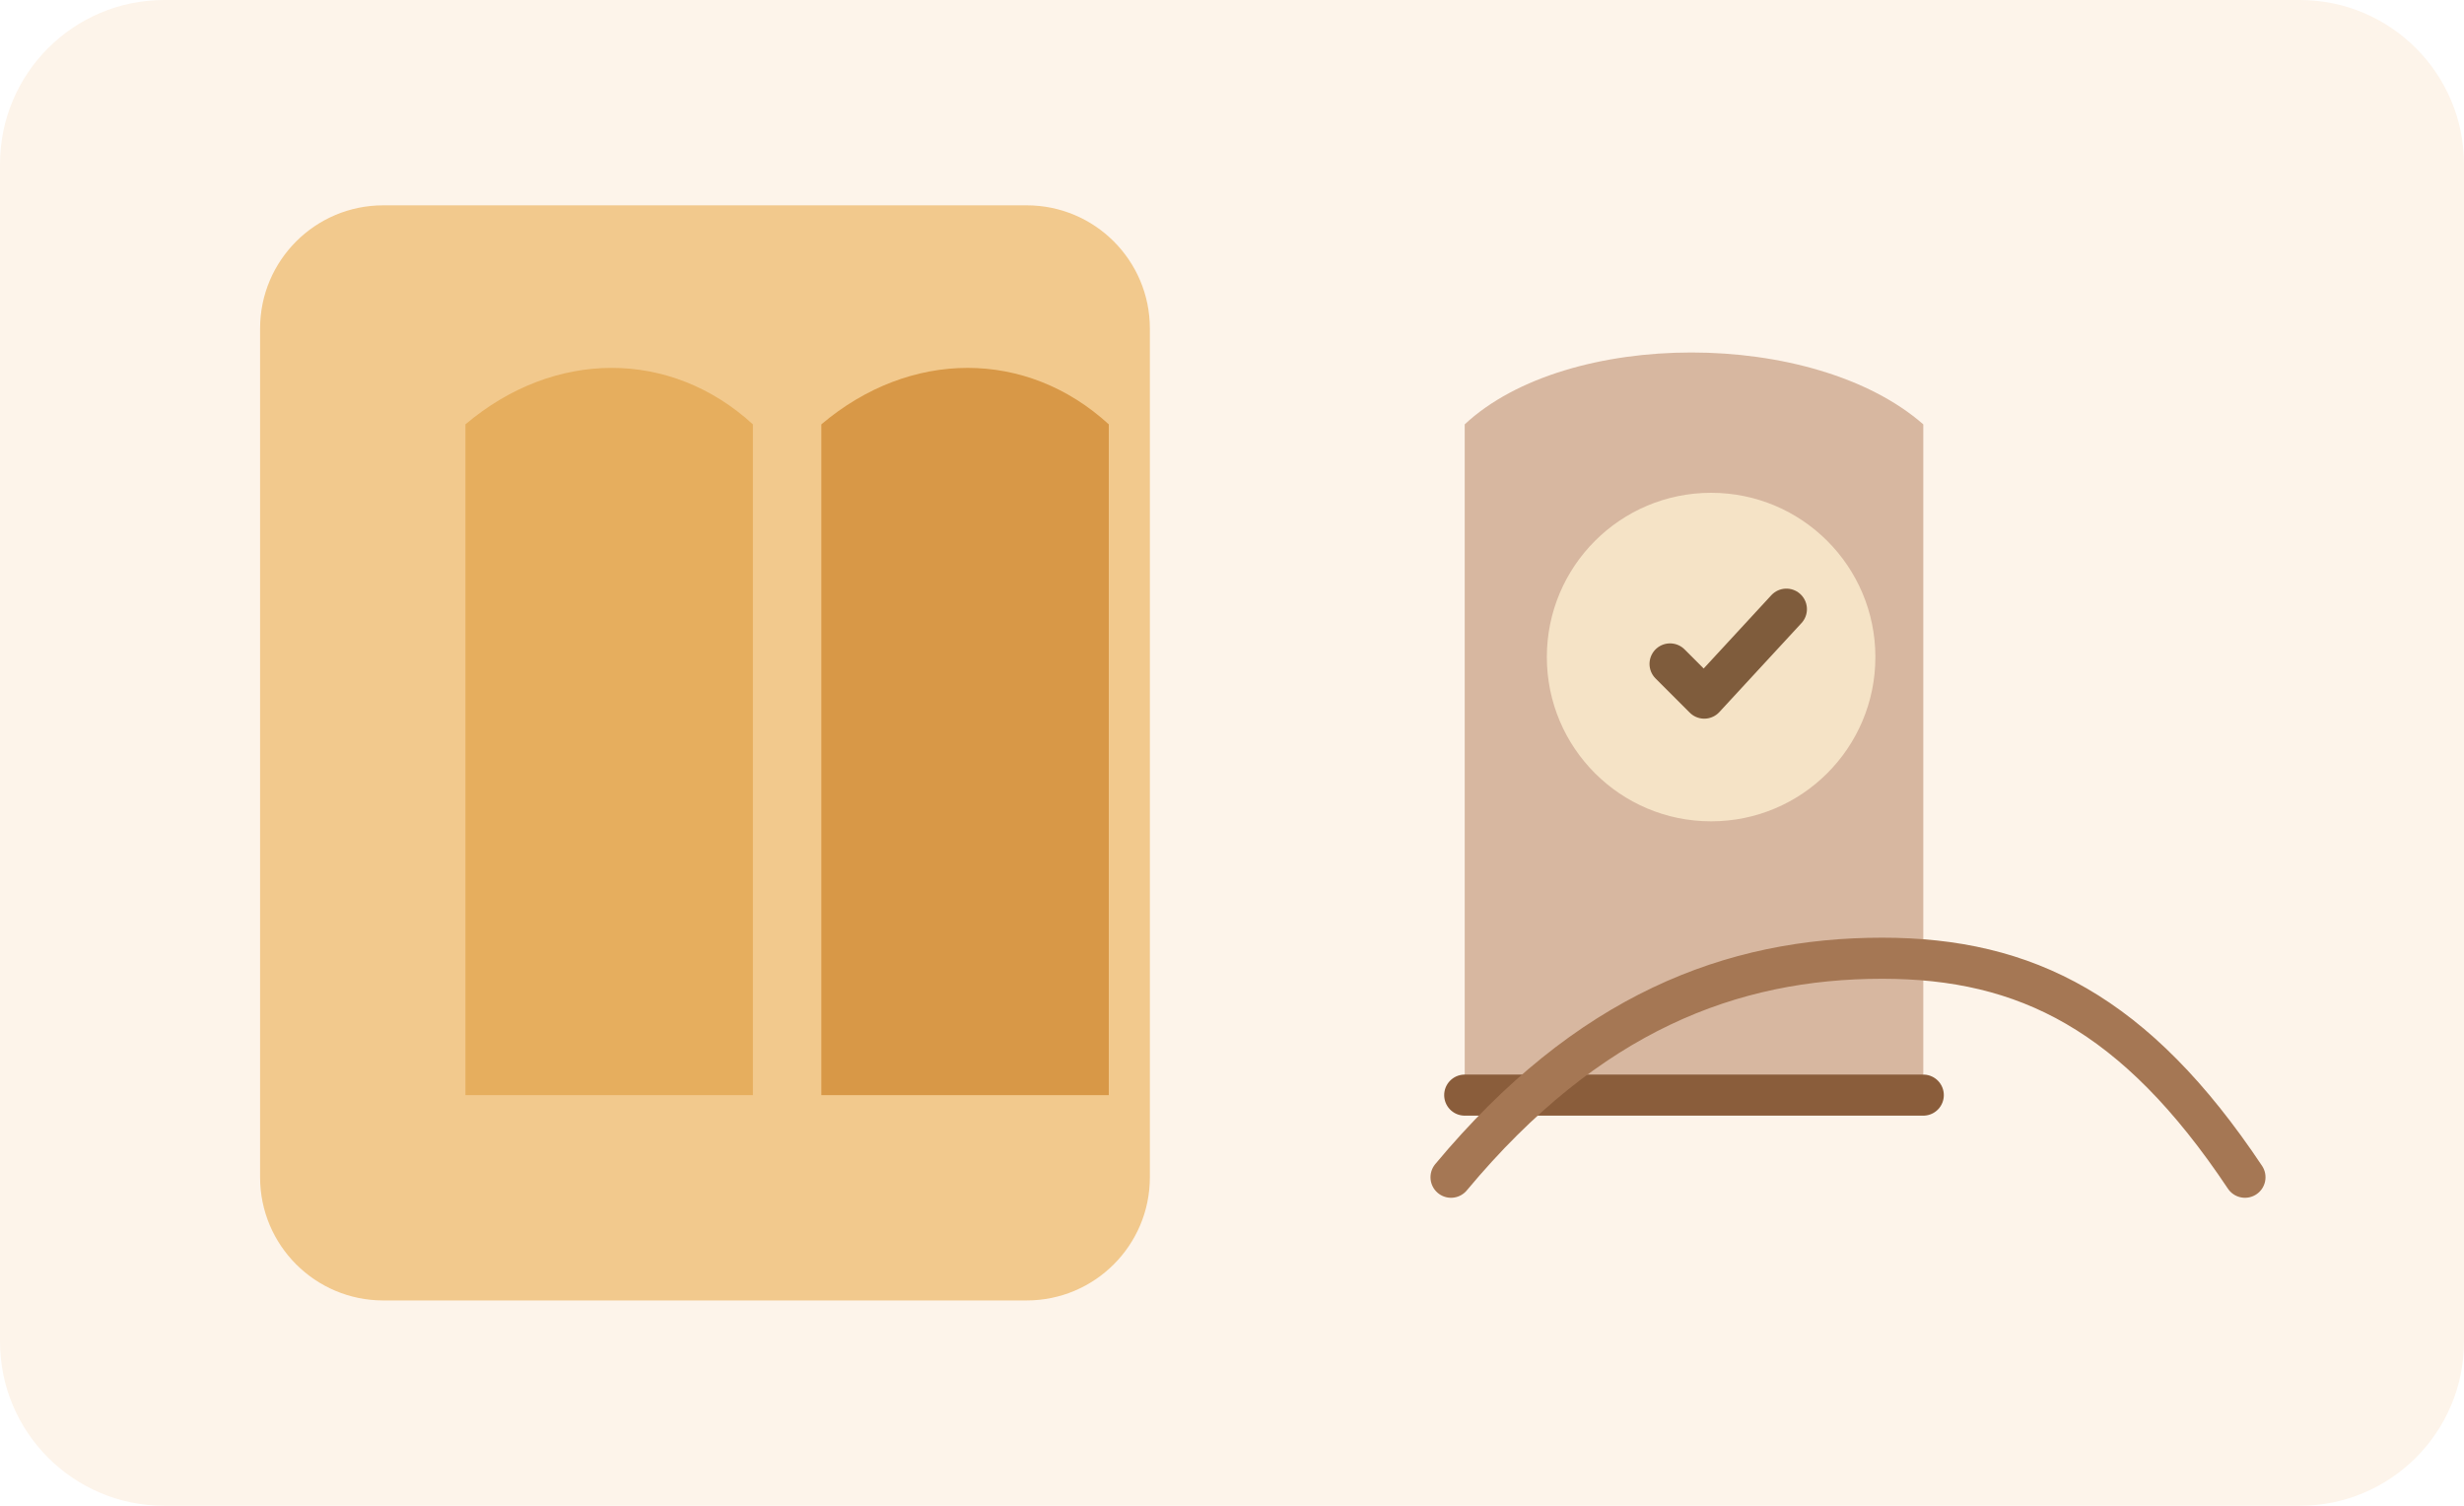
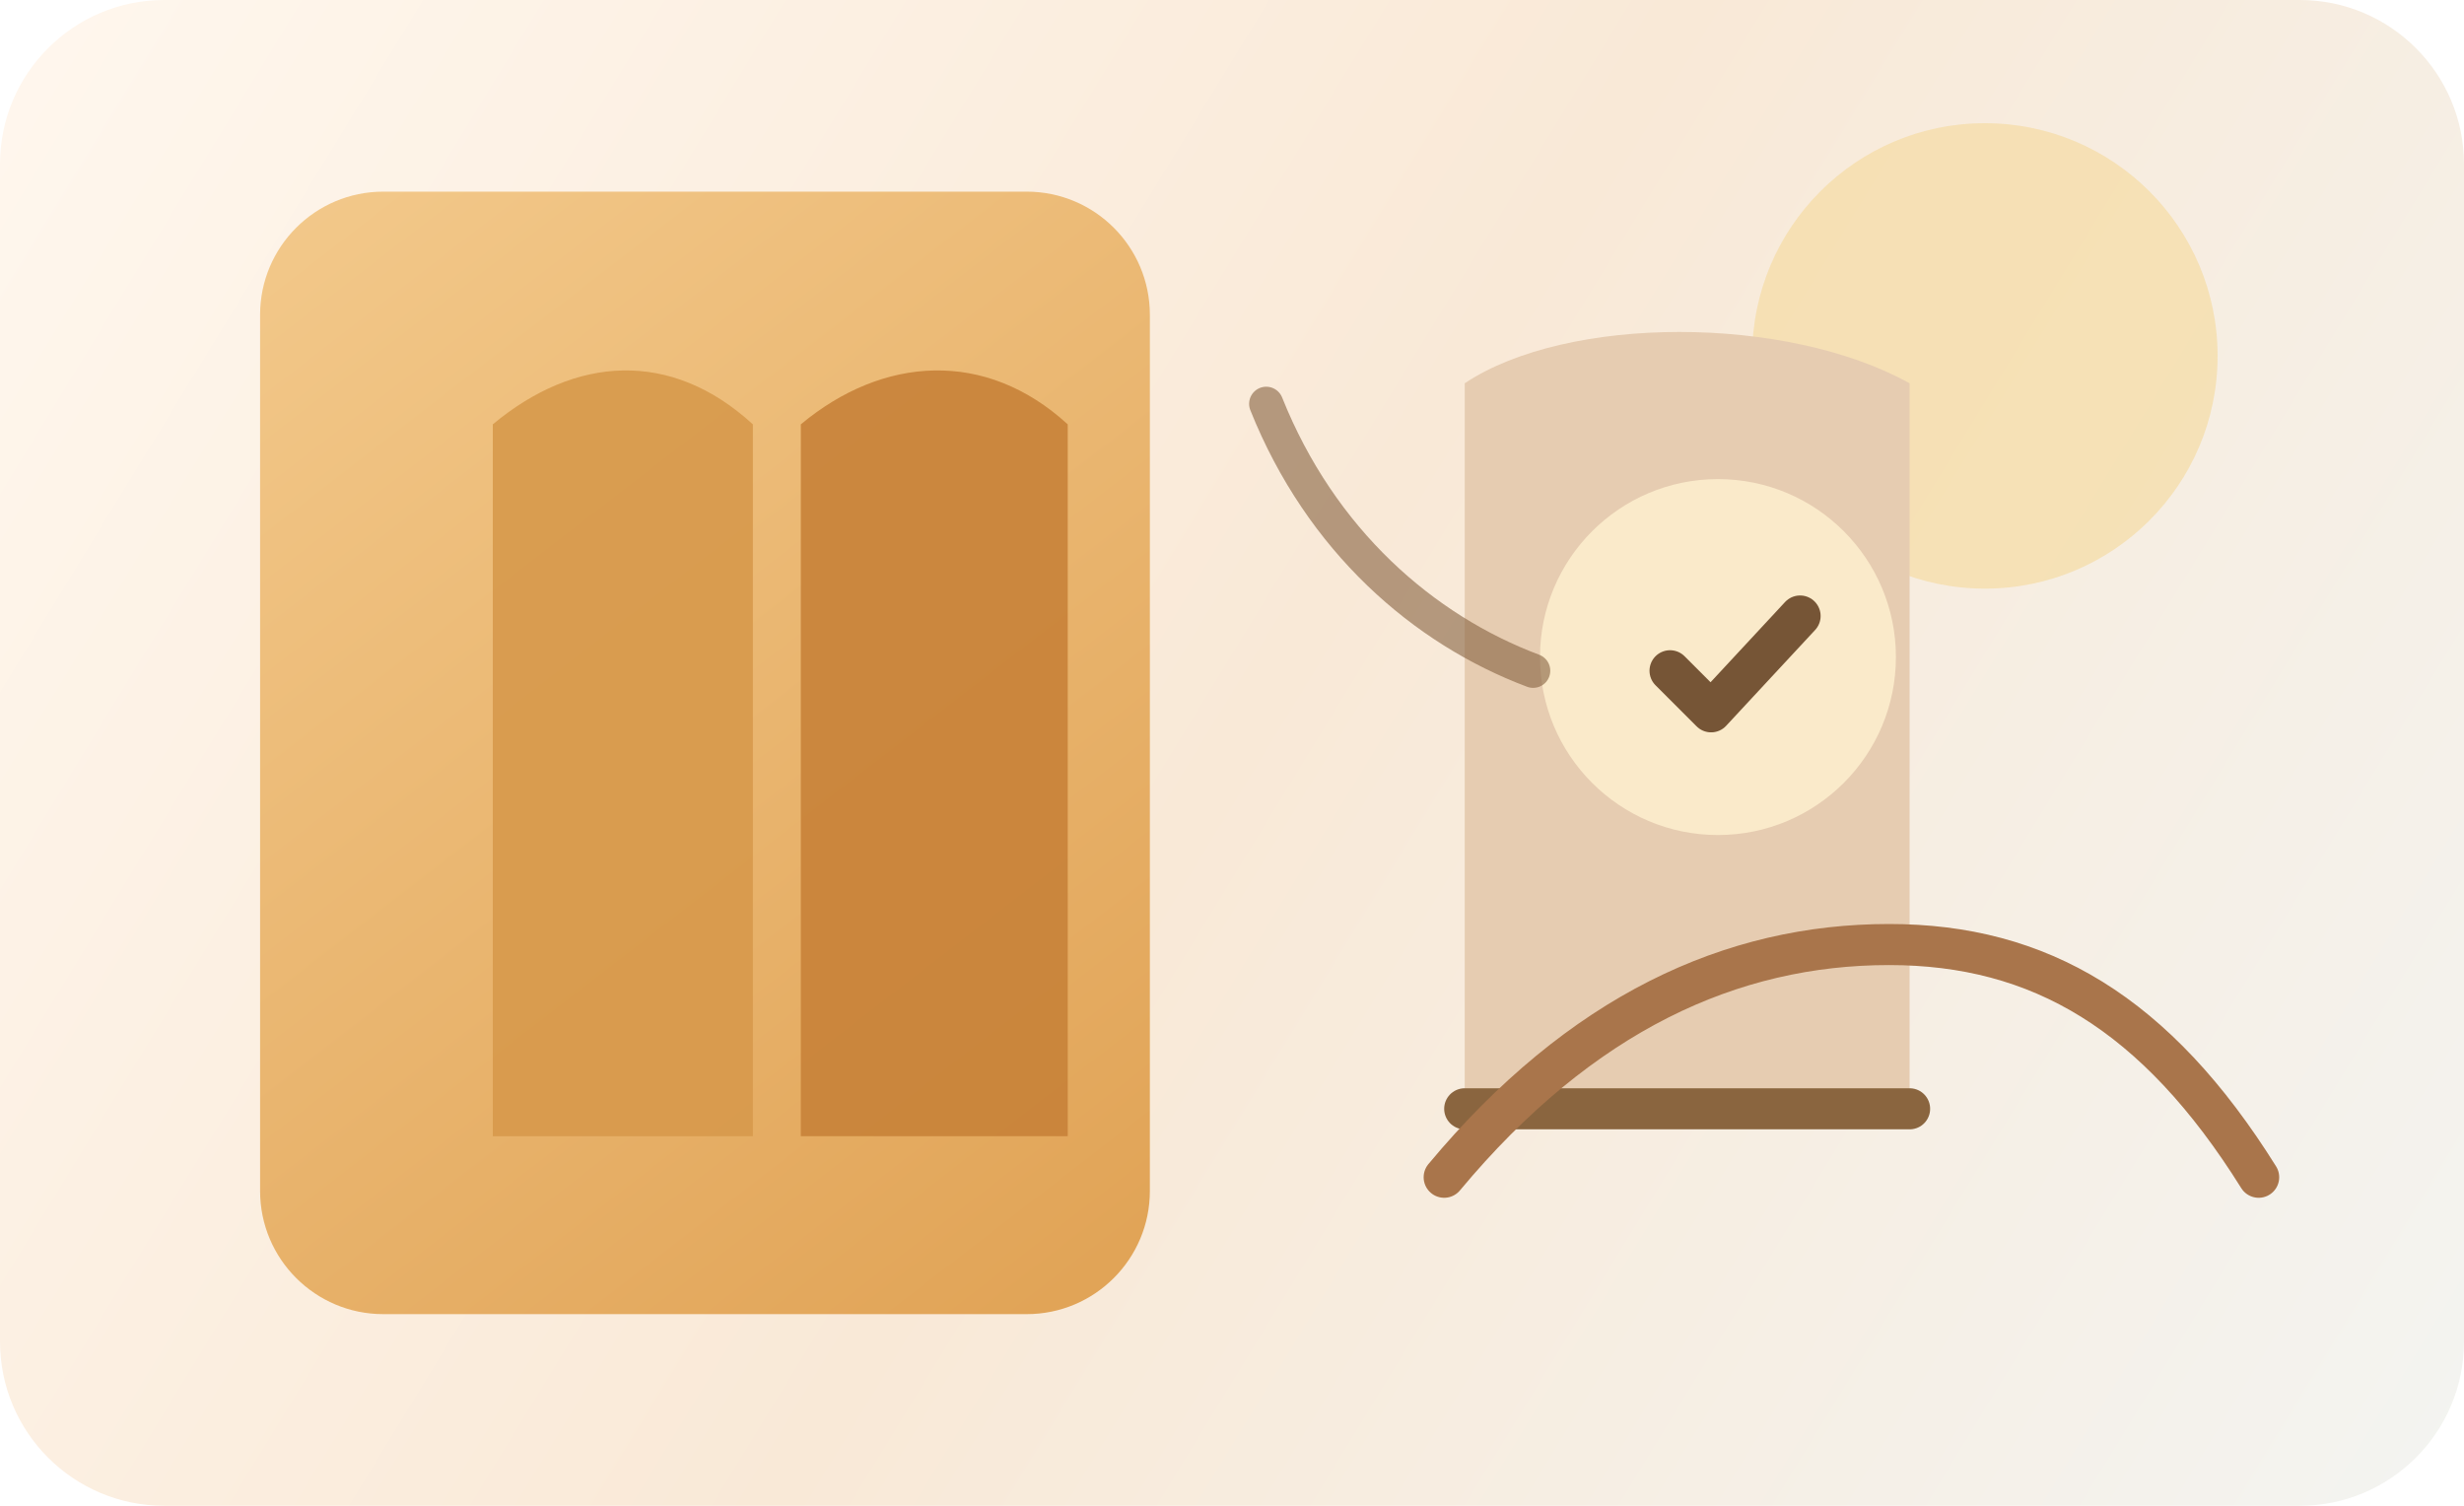
<svg xmlns="http://www.w3.org/2000/svg" width="360" height="220" viewBox="0 0 360 220" fill="none">
-   <rect width="360" height="220" rx="24" fill="#FDF4EA" />
-   <rect x="38" y="30" width="130" height="160" rx="18" fill="#F2C98D" />
-   <path d="M68 62C81 51 98 51 110 62V160H68V62Z" fill="#E6AE5E" />
-   <path d="M120 62C133 51 150 51 162 62V160H120V62Z" fill="#D89847" />
-   <path d="M214 62C229 48 265 48 281 62V162H214V62Z" fill="#D7B7A0" />
-   <path d="M214 160H281" stroke="#8A5D3B" stroke-width="6" stroke-linecap="round" />
-   <circle cx="250" cy="96" r="24" fill="#F5E3C6" />
-   <path d="M244 97L249 102L261 89" stroke="#7F5C3C" stroke-width="6" stroke-linecap="round" stroke-linejoin="round" />
-   <path d="M212 172C232 148 253 140 275 140C296 140 312 148 328 172" stroke="#A57754" stroke-width="6" stroke-linecap="round" />
+   <defs>
+     <linearGradient id="bgStory" x1="0" y1="0" x2="360" y2="220" gradientUnits="userSpaceOnUse">
+       <stop stop-color="#FFF7EE" />
+       <stop offset="0.5" stop-color="#F9E9D7" />
+       <stop offset="1" stop-color="#F3F4F1" />
+     </linearGradient>
+     <linearGradient id="bookStory" x1="32" y1="32" x2="154" y2="190" gradientUnits="userSpaceOnUse">
+       <stop stop-color="#F3C98B" />
+       <stop offset="1" stop-color="#E1A457" />
+     </linearGradient>
+   </defs>
+   <rect width="360" height="220" rx="24" fill="url(#bgStory)" />
+   <circle cx="290" cy="52" r="34" fill="#F5DCA4" fill-opacity="0.7" />
+   <rect x="38" y="28" width="130" height="164" rx="18" fill="url(#bookStory)" />
+   <path d="M72 62C84 52 98 51 110 62V166H72V62Z" fill="#D7994C" fill-opacity="0.9" />
+   <path d="M117 62C129 52 144 51 156 62V166H117V62Z" fill="#C88239" fill-opacity="0.9" />
+   <path d="M214 56C229 46 261 46 279 56V164H214V56Z" fill="#E6CCB1" />
+   <path d="M214 162H279" stroke="#8A653F" stroke-width="6" stroke-linecap="round" />
+   <circle cx="251" cy="96" r="26" fill="#FAEACA" />
+   <path d="M244 98L250 104L263 90" stroke="#765536" stroke-width="6" stroke-linecap="round" stroke-linejoin="round" />
+   <path d="M211 172C231 148 253 138 276 138C298 138 315 148 330 172" stroke="#A9754B" stroke-width="6" stroke-linecap="round" />
+   <path d="M185 59C193 79 208 92 224 98" stroke="#85603F" stroke-width="5" stroke-linecap="round" opacity="0.6" />
</svg>
